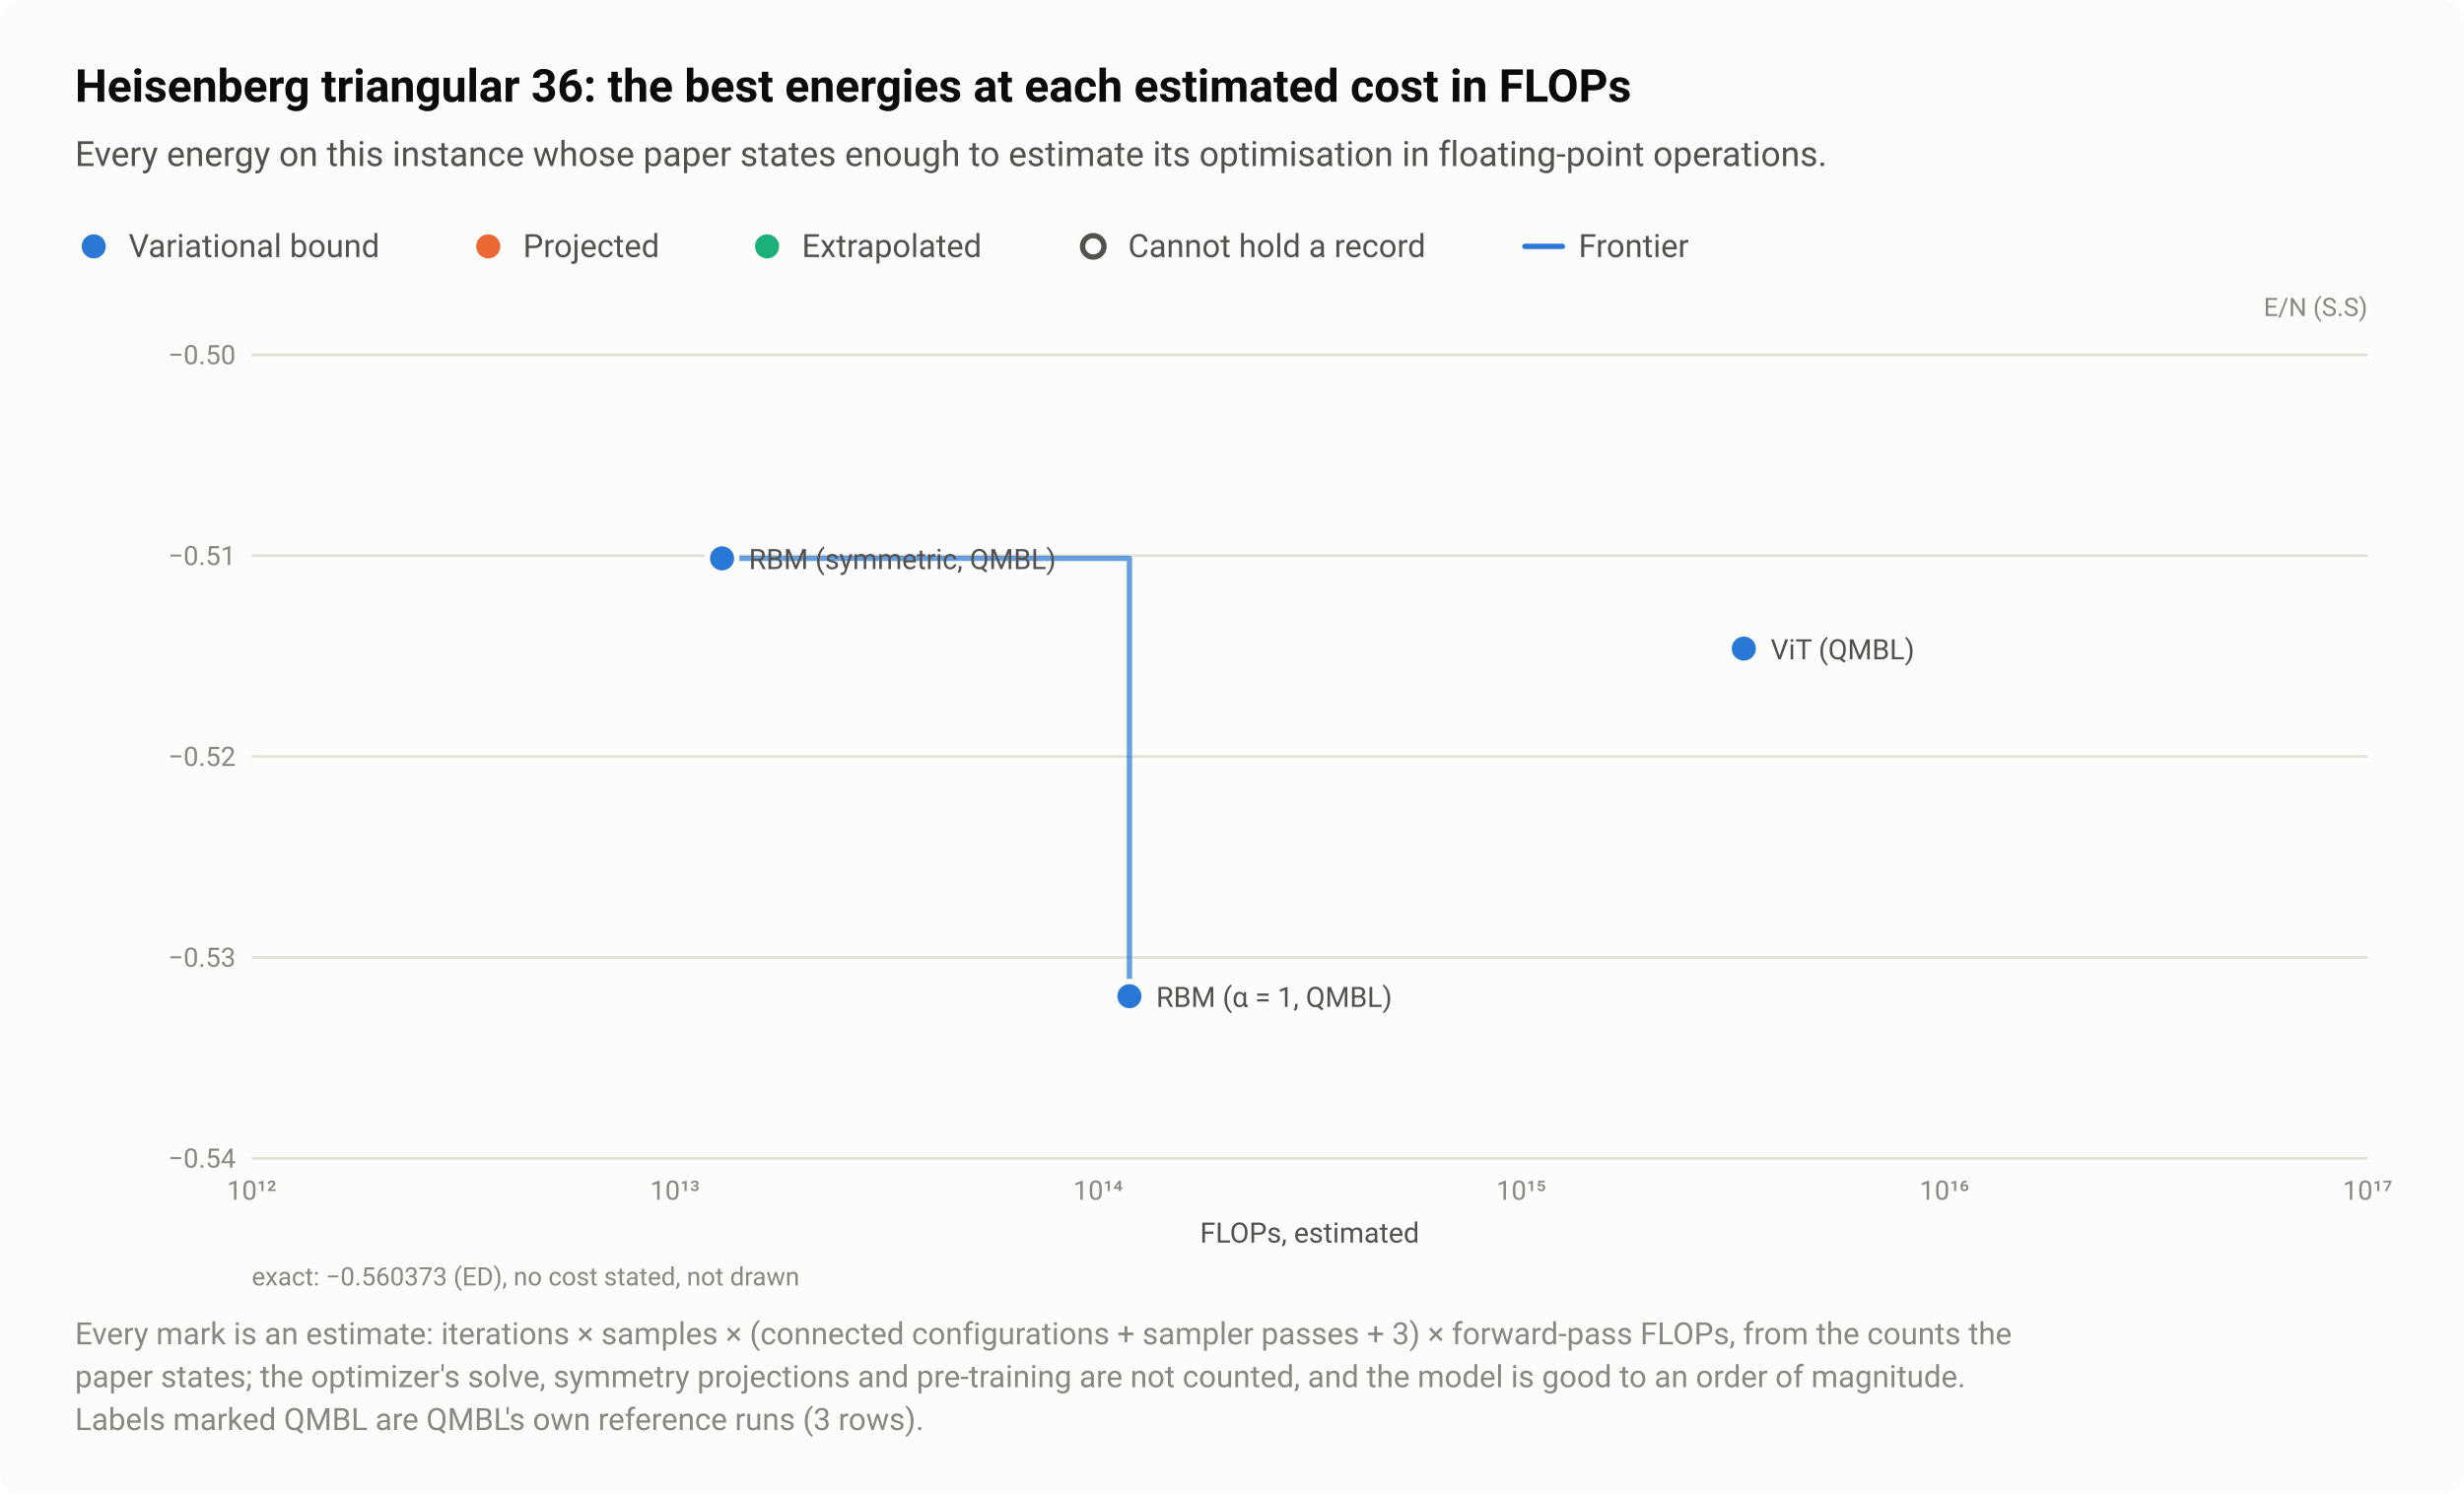
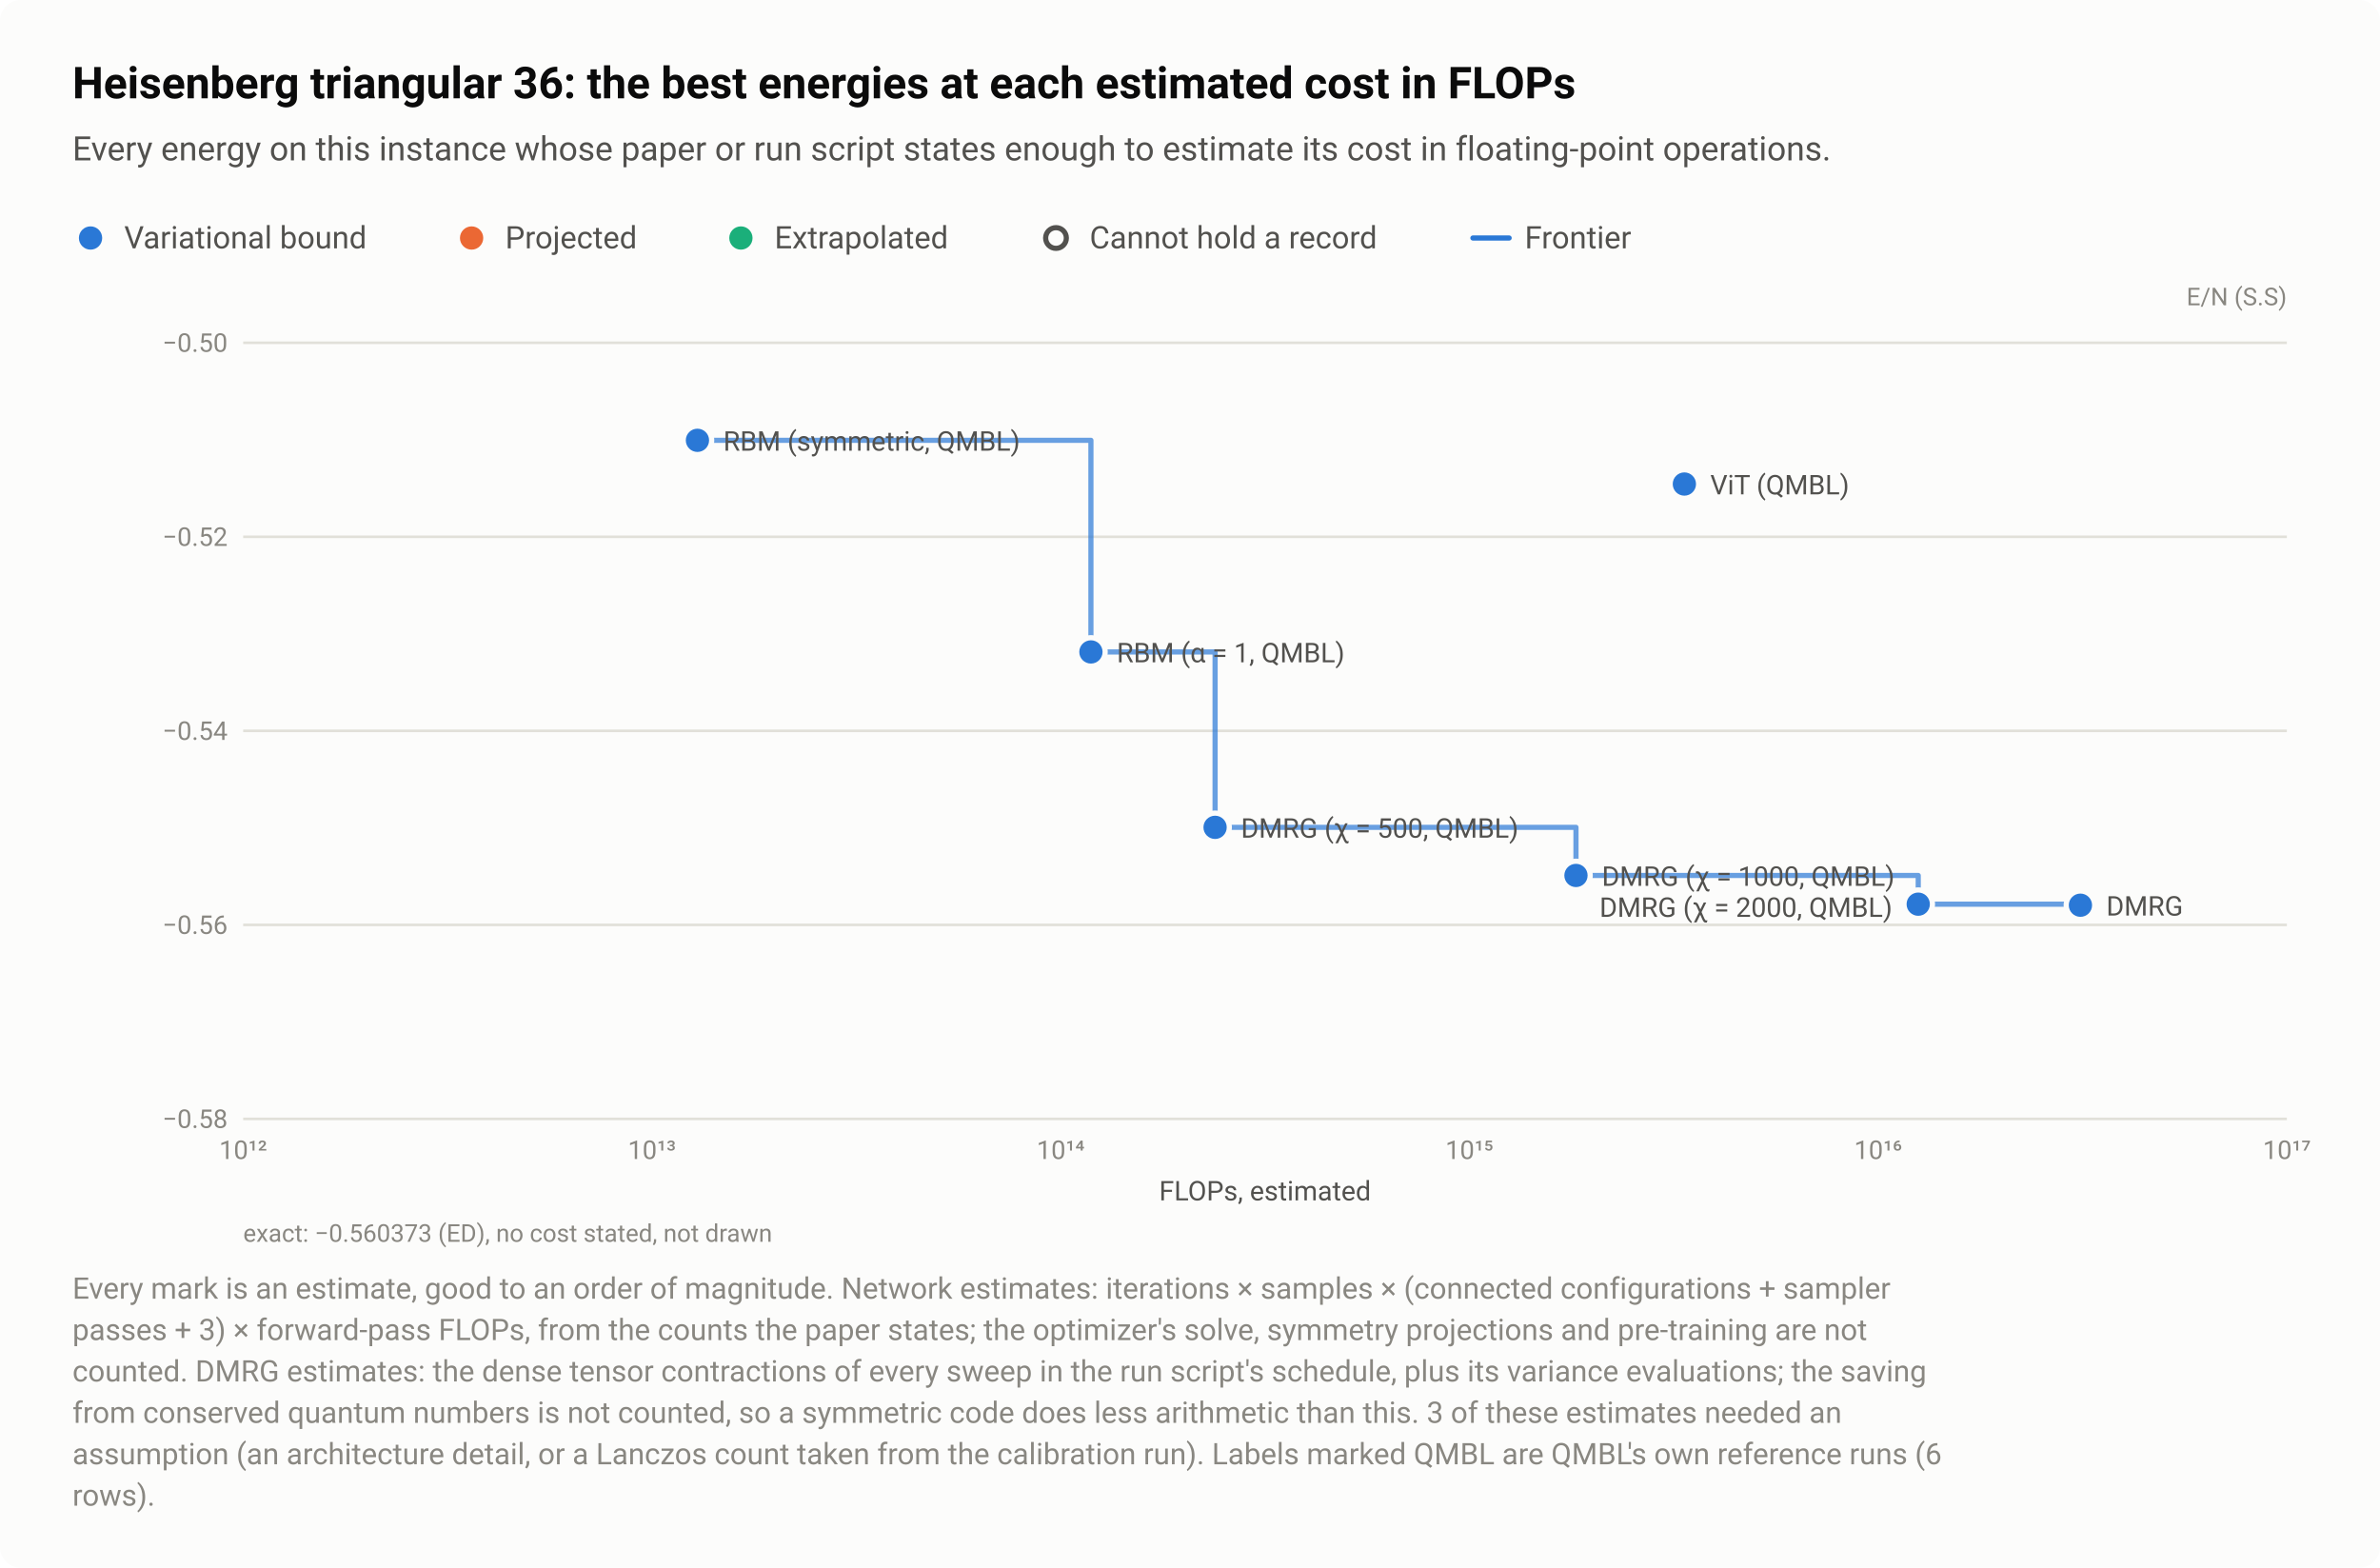
- <svg xmlns="http://www.w3.org/2000/svg" width="920" height="558" viewBox="0 0 920 558" role="img" aria-labelledby="title desc">
+ <svg xmlns="http://www.w3.org/2000/svg" width="920" height="606" viewBox="0 0 920 606" role="img" aria-labelledby="title desc">
  <style>text{font-family:system-ui,-apple-system,"Segoe UI",Roboto,"Helvetica Neue",Arial,sans-serif}</style>
-   <rect width="920" height="558" rx="8" fill="#fcfcfb" />
+   <rect width="920" height="606" rx="8" fill="#fcfcfb" />
  <text x="28" y="38" font-size="17" fill="#0b0b0b" font-weight="600">Heisenberg triangular 36: the best energies at each estimated cost in FLOPs</text>
-   <text x="28" y="62" font-size="13" fill="#52514e">Every energy on this instance whose paper states enough to estimate its optimisation in floating-point operations.</text>
+   <text x="28" y="62" font-size="13" fill="#52514e">Every energy on this instance whose paper or run script states enough to estimate its cost in floating-point operations.</text>
  <circle cx="35" cy="92" r="6.5" fill="#fcfcfb" />
  <circle cx="35" cy="92" r="4.5" fill="#2a78d6" />
  <text x="48" y="96" font-size="12" fill="#52514e">Variational bound</text>
  <circle cx="182.3" cy="92" r="6.5" fill="#fcfcfb" />
  <circle cx="182.3" cy="92" r="4.5" fill="#eb6834" />
  <text x="195.3" y="96" font-size="12" fill="#52514e">Projected</text>
  <circle cx="286.4" cy="92" r="6.5" fill="#fcfcfb" />
  <circle cx="286.4" cy="92" r="4.5" fill="#1baf7a" />
  <text x="299.4" y="96" font-size="12" fill="#52514e">Extrapolated</text>
  <circle cx="408.2" cy="92" r="6.5" fill="#fcfcfb" />
  <circle cx="408.2" cy="92" r="4" fill="#fcfcfb" stroke="#52514e" stroke-width="2" />
  <text x="421.2" y="96" font-size="12" fill="#52514e">Cannot hold a record</text>
  <path d="M569.36 92H583.36" stroke="#2a78d6" stroke-width="2" stroke-linecap="round" />
  <text x="589.4" y="96" font-size="12" fill="#52514e">Frontier</text>
  <text x="884" y="118" font-size="9.5" fill="#898781" text-anchor="end">E/N (S.S)</text>
  <path d="M94 432.5H884" stroke="#e1e0d9" stroke-width="1" />
-   <text x="88" y="436" font-size="10" fill="#898781" text-anchor="end" style="font-variant-numeric:tabular-nums">−0.54</text>
+   <text x="88" y="436" font-size="10" fill="#898781" text-anchor="end" style="font-variant-numeric:tabular-nums">−0.58</text>
  <path d="M94 357.5H884" stroke="#e1e0d9" stroke-width="1" />
-   <text x="88" y="361" font-size="10" fill="#898781" text-anchor="end" style="font-variant-numeric:tabular-nums">−0.53</text>
+   <text x="88" y="361" font-size="10" fill="#898781" text-anchor="end" style="font-variant-numeric:tabular-nums">−0.56</text>
  <path d="M94 282.5H884" stroke="#e1e0d9" stroke-width="1" />
-   <text x="88" y="286" font-size="10" fill="#898781" text-anchor="end" style="font-variant-numeric:tabular-nums">−0.52</text>
+   <text x="88" y="286" font-size="10" fill="#898781" text-anchor="end" style="font-variant-numeric:tabular-nums">−0.54</text>
  <path d="M94 207.5H884" stroke="#e1e0d9" stroke-width="1" />
-   <text x="88" y="211" font-size="10" fill="#898781" text-anchor="end" style="font-variant-numeric:tabular-nums">−0.51</text>
+   <text x="88" y="211" font-size="10" fill="#898781" text-anchor="end" style="font-variant-numeric:tabular-nums">−0.52</text>
  <path d="M94 132.5H884" stroke="#e1e0d9" stroke-width="1" />
  <text x="88" y="136" font-size="10" fill="#898781" text-anchor="end" style="font-variant-numeric:tabular-nums">−0.50</text>
  <text x="94" y="448" font-size="10" fill="#898781" text-anchor="middle" style="font-variant-numeric:tabular-nums">10¹²</text>
  <text x="252" y="448" font-size="10" fill="#898781" text-anchor="middle" style="font-variant-numeric:tabular-nums">10¹³</text>
  <text x="410" y="448" font-size="10" fill="#898781" text-anchor="middle" style="font-variant-numeric:tabular-nums">10¹⁴</text>
  <text x="568" y="448" font-size="10" fill="#898781" text-anchor="middle" style="font-variant-numeric:tabular-nums">10¹⁵</text>
  <text x="726" y="448" font-size="10" fill="#898781" text-anchor="middle" style="font-variant-numeric:tabular-nums">10¹⁶</text>
  <text x="884" y="448" font-size="10" fill="#898781" text-anchor="middle" style="font-variant-numeric:tabular-nums">10¹⁷</text>
-   <path d="M269.6 208.5H421.7V372" fill="none" stroke="#2a78d6" stroke-width="2" stroke-linejoin="round" stroke-linecap="round" opacity="0.7" />
+   <path d="M269.6 170.2H421.7V252H469.7V319.8H609.2V338.4H741.5V349.5H804.2V349.9" fill="none" stroke="#2a78d6" stroke-width="2" stroke-linejoin="round" stroke-linecap="round" opacity="0.7" />
+   <a class="pt" href="/instances/#r-Heisenberg_triangular_36_P-dd8c393a">
+     <circle cx="804.2" cy="349.9" r="6.5" fill="#fcfcfb" />
+     <circle cx="804.2" cy="349.9" r="4.5" fill="#2a78d6" />
+   </a>
+   <a class="pt" href="/instances/#r-Heisenberg_triangular_36_P-329bb272">
+     <circle cx="469.7" cy="319.8" r="6.5" fill="#fcfcfb" />
+     <circle cx="469.7" cy="319.8" r="4.5" fill="#2a78d6" />
+   </a>
+   <a class="pt" href="/instances/#r-Heisenberg_triangular_36_P-8d7d43da">
+     <circle cx="609.2" cy="338.4" r="6.5" fill="#fcfcfb" />
+     <circle cx="609.2" cy="338.4" r="4.5" fill="#2a78d6" />
+   </a>
+   <a class="pt" href="/instances/#r-Heisenberg_triangular_36_P-694c3654">
+     <circle cx="741.5" cy="349.5" r="6.5" fill="#fcfcfb" />
+     <circle cx="741.5" cy="349.5" r="4.5" fill="#2a78d6" />
+   </a>
  <a class="pt" href="/instances/#r-Heisenberg_triangular_36_P-8465a519">
-     <circle cx="421.7" cy="372" r="6.5" fill="#fcfcfb" />
-     <circle cx="421.7" cy="372" r="4.5" fill="#2a78d6" />
+     <circle cx="421.7" cy="252" r="6.5" fill="#fcfcfb" />
+     <circle cx="421.7" cy="252" r="4.5" fill="#2a78d6" />
  </a>
  <a class="pt" href="/instances/#r-Heisenberg_triangular_36_P-d14665f7">
-     <circle cx="269.6" cy="208.5" r="6.5" fill="#fcfcfb" />
-     <circle cx="269.6" cy="208.5" r="4.5" fill="#2a78d6" />
+     <circle cx="269.6" cy="170.2" r="6.5" fill="#fcfcfb" />
+     <circle cx="269.6" cy="170.2" r="4.5" fill="#2a78d6" />
  </a>
  <a class="pt" href="/instances/#r-Heisenberg_triangular_36_P-4f3f2d26">
-     <circle cx="651.1" cy="242.2" r="6.5" fill="#fcfcfb" />
-     <circle cx="651.1" cy="242.2" r="4.5" fill="#2a78d6" />
+     <circle cx="651.1" cy="187.1" r="6.5" fill="#fcfcfb" />
+     <circle cx="651.1" cy="187.1" r="4.5" fill="#2a78d6" />
  </a>
-   <text x="279.6" y="212.5" font-size="10.5" fill="#52514e" text-anchor="start">RBM (symmetric, QMBL)</text>
-   <text x="661.1" y="246.2" font-size="10.5" fill="#52514e" text-anchor="start">ViT (QMBL)</text>
-   <text x="431.7" y="376" font-size="10.5" fill="#52514e" text-anchor="start">RBM (α = 1, QMBL)</text>
+   <text x="279.6" y="174.2" font-size="10.5" fill="#52514e" text-anchor="start">RBM (symmetric, QMBL)</text>
+   <text x="661.1" y="191.1" font-size="10.5" fill="#52514e" text-anchor="start">ViT (QMBL)</text>
+   <text x="431.7" y="256" font-size="10.5" fill="#52514e" text-anchor="start">RBM (α = 1, QMBL)</text>
+   <text x="479.7" y="323.8" font-size="10.5" fill="#52514e" text-anchor="start">DMRG (χ = 500, QMBL)</text>
+   <text x="619.2" y="342.4" font-size="10.5" fill="#52514e" text-anchor="start">DMRG (χ = 1000, QMBL)</text>
+   <text x="731.5" y="354.4" font-size="10.5" fill="#52514e" text-anchor="end">DMRG (χ = 2000, QMBL)</text>
+   <text x="814.2" y="353.9" font-size="10.5" fill="#52514e" text-anchor="start">DMRG</text>
  <text x="489" y="464" font-size="10.5" fill="#52514e" text-anchor="middle">FLOPs, estimated</text>
  <text x="94" y="480" font-size="9.5" fill="#898781">exact: −0.560373 (ED), no cost stated, not drawn</text>
-   <text x="28" y="502" font-size="11.5" fill="#898781">Every mark is an estimate: iterations × samples × (connected configurations + sampler passes + 3) × forward-pass FLOPs, from the counts the</text>
-   <text x="28" y="518" font-size="11.5" fill="#898781">paper states; the optimizer's solve, symmetry projections and pre-training are not counted, and the model is good to an order of magnitude.</text>
-   <text x="28" y="534" font-size="11.5" fill="#898781">Labels marked QMBL are QMBL's own reference runs (3 rows).</text>
+   <text x="28" y="502" font-size="11.5" fill="#898781">Every mark is an estimate, good to an order of magnitude. Network estimates: iterations × samples × (connected configurations + sampler</text>
+   <text x="28" y="518" font-size="11.5" fill="#898781">passes + 3) × forward-pass FLOPs, from the counts the paper states; the optimizer's solve, symmetry projections and pre-training are not</text>
+   <text x="28" y="534" font-size="11.5" fill="#898781">counted. DMRG estimates: the dense tensor contractions of every sweep in the run script's schedule, plus its variance evaluations; the saving</text>
+   <text x="28" y="550" font-size="11.5" fill="#898781">from conserved quantum numbers is not counted, so a symmetric code does less arithmetic than this. 3 of these estimates needed an</text>
+   <text x="28" y="566" font-size="11.5" fill="#898781">assumption (an architecture detail, or a Lanczos count taken from the calibration run). Labels marked QMBL are QMBL's own reference runs (6</text>
+   <text x="28" y="582" font-size="11.5" fill="#898781">rows).</text>
</svg>
